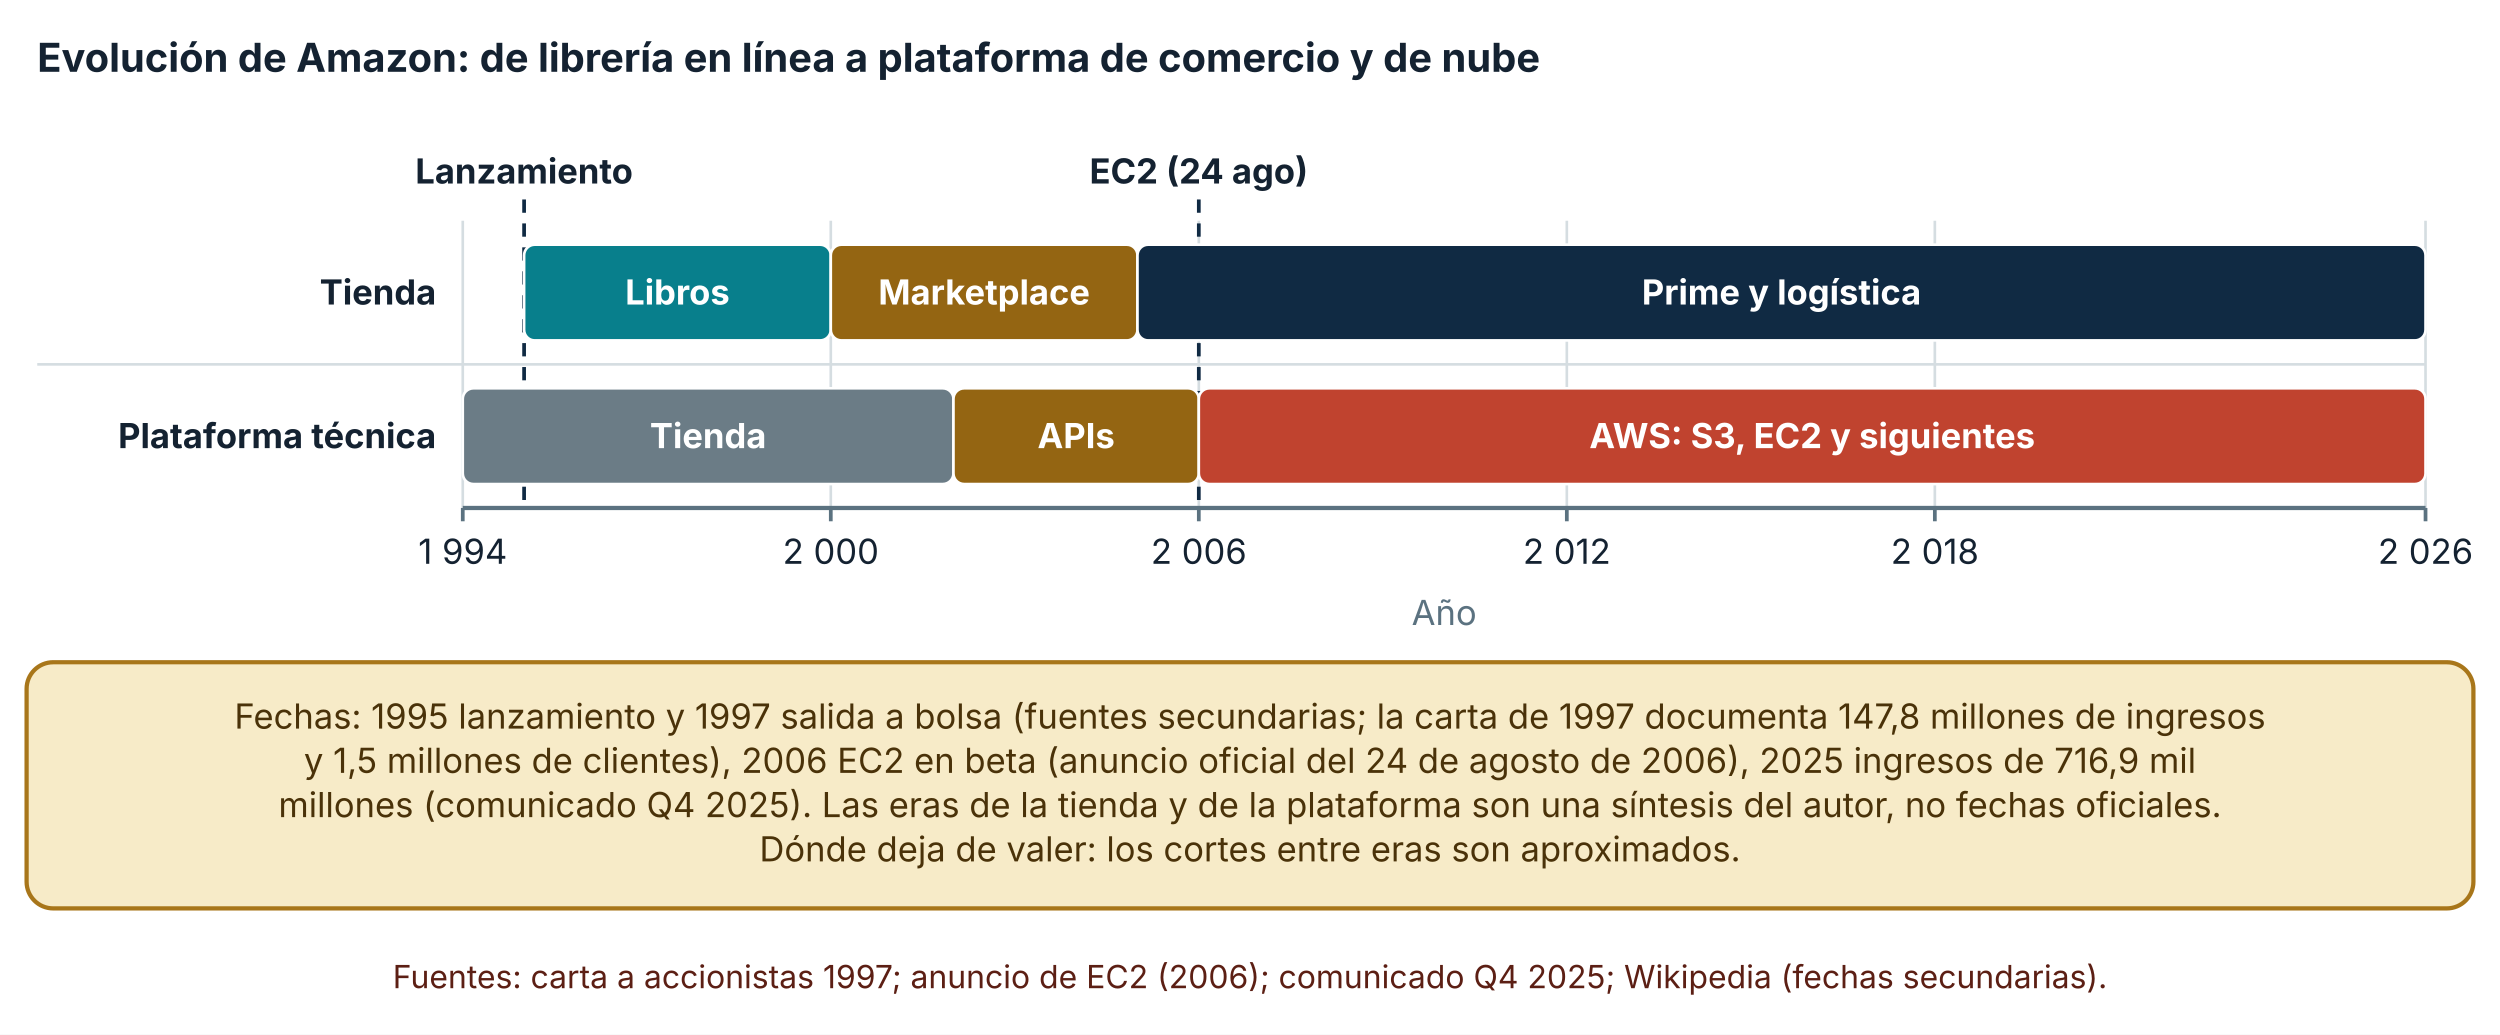
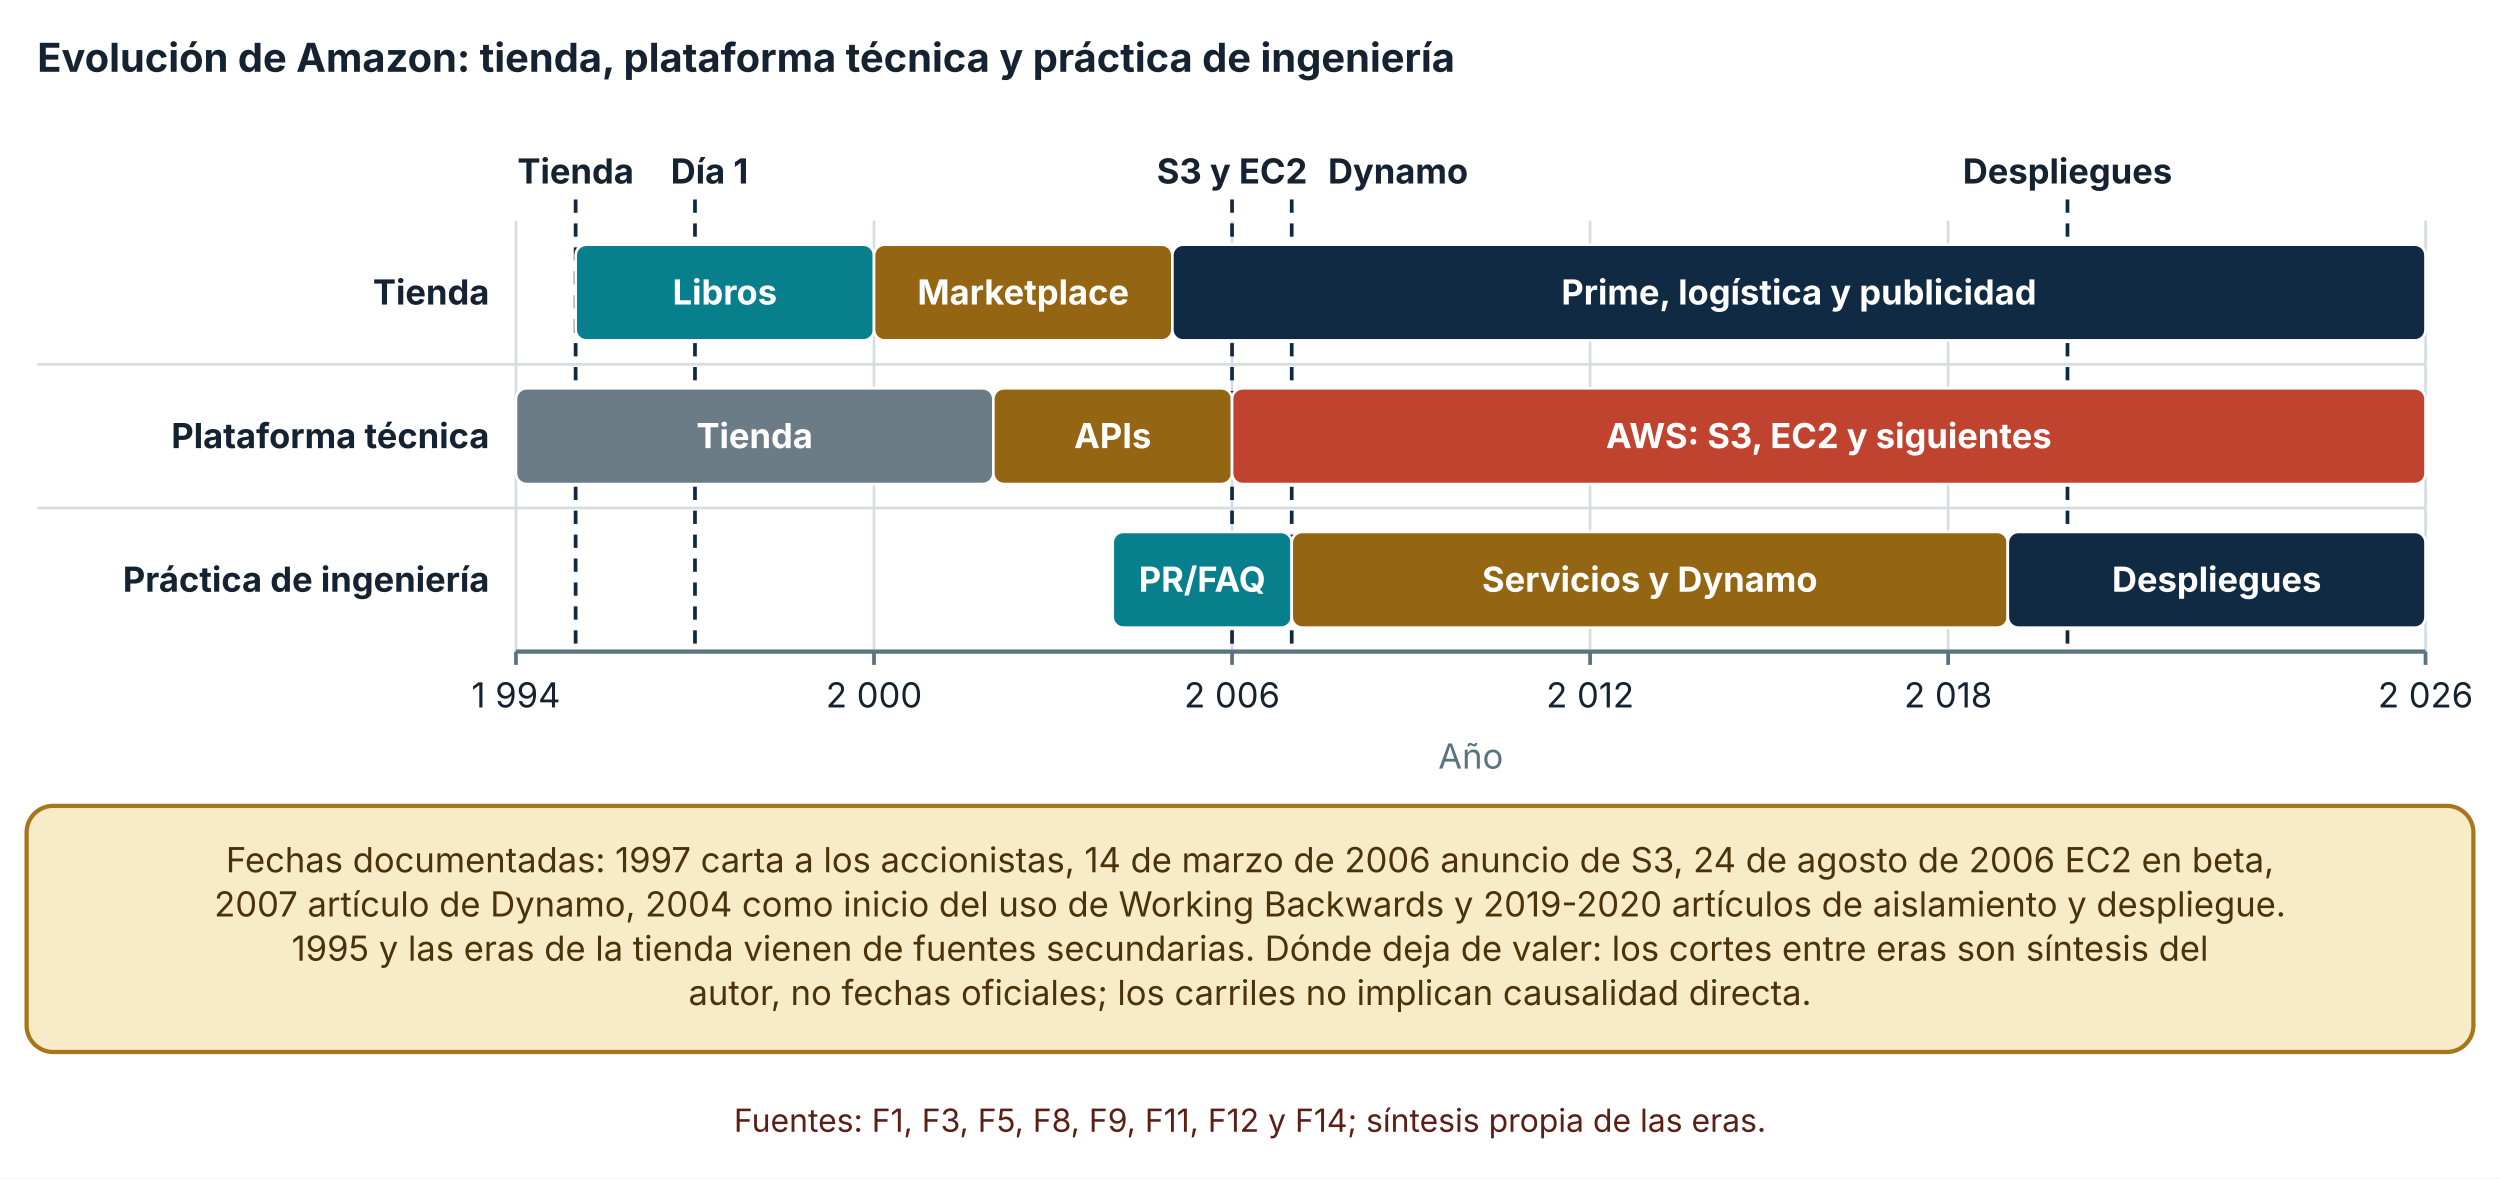
- <svg xmlns="http://www.w3.org/2000/svg" viewBox="0 0 940 389" width="940" height="389" role="img" aria-labelledby="t d" font-family="Inter, 'Segoe UI', system-ui, -apple-system, sans-serif">
+ <svg xmlns="http://www.w3.org/2000/svg" viewBox="0 0 940 443" width="940" height="443" role="img" aria-labelledby="t d" font-family="Inter, 'Segoe UI', system-ui, -apple-system, sans-serif">
  <defs>
    <marker id="arrow" viewBox="0 0 10 10" refX="9" refY="5" markerWidth="8" markerHeight="8" orient="auto-start-reverse">
      <path d="M0,0 L10,5 L0,10 z" fill="#32505f" />
    </marker>
    <marker id="arrow-coral" viewBox="0 0 10 10" refX="9" refY="5" markerWidth="8" markerHeight="8" orient="auto-start-reverse">
      <path d="M0,0 L10,5 L0,10 z" fill="#c0432f" />
    </marker>
  </defs>
-   <rect width="940" height="389" fill="#ffffff" />
+   <rect width="940" height="443" fill="#ffffff" />
  <text x="14" y="27" font-size="15" text-anchor="start" font-weight="700" fill="#142231">
-     <tspan x="14" dy="0">Evolución de Amazon: de librería en línea a plataforma de comercio y de nube</tspan>
+     <tspan x="14" dy="0">Evolución de Amazon: tienda, plataforma técnica y práctica de ingeniería</tspan>
  </text>
-   <line x1="174" y1="83" x2="174" y2="191" stroke="#d5dde1" stroke-width="1" />
-   <line x1="174" y1="191" x2="174" y2="196" stroke="#5b7280" stroke-width="1.4" />
-   <text x="174" y="212" font-size="13" text-anchor="middle" font-weight="400" fill="#142231">
-     <tspan x="174" dy="0">1 994</tspan>
+   <line x1="194" y1="83" x2="194" y2="245" stroke="#d5dde1" stroke-width="1" />
+   <line x1="194" y1="245" x2="194" y2="250" stroke="#5b7280" stroke-width="1.4" />
+   <text x="194" y="266" font-size="13" text-anchor="middle" font-weight="400" fill="#142231">
+     <tspan x="194" dy="0">1 994</tspan>
  </text>
-   <line x1="312.375" y1="83" x2="312.375" y2="191" stroke="#d5dde1" stroke-width="1" />
-   <line x1="312.375" y1="191" x2="312.375" y2="196" stroke="#5b7280" stroke-width="1.4" />
-   <text x="312.375" y="212" font-size="13" text-anchor="middle" font-weight="400" fill="#142231">
-     <tspan x="312.375" dy="0">2 000</tspan>
+   <line x1="328.625" y1="83" x2="328.625" y2="245" stroke="#d5dde1" stroke-width="1" />
+   <line x1="328.625" y1="245" x2="328.625" y2="250" stroke="#5b7280" stroke-width="1.4" />
+   <text x="328.625" y="266" font-size="13" text-anchor="middle" font-weight="400" fill="#142231">
+     <tspan x="328.625" dy="0">2 000</tspan>
  </text>
-   <line x1="450.75" y1="83" x2="450.75" y2="191" stroke="#d5dde1" stroke-width="1" />
-   <line x1="450.75" y1="191" x2="450.75" y2="196" stroke="#5b7280" stroke-width="1.4" />
-   <text x="450.75" y="212" font-size="13" text-anchor="middle" font-weight="400" fill="#142231">
-     <tspan x="450.75" dy="0">2 006</tspan>
+   <line x1="463.25" y1="83" x2="463.25" y2="245" stroke="#d5dde1" stroke-width="1" />
+   <line x1="463.25" y1="245" x2="463.25" y2="250" stroke="#5b7280" stroke-width="1.4" />
+   <text x="463.25" y="266" font-size="13" text-anchor="middle" font-weight="400" fill="#142231">
+     <tspan x="463.25" dy="0">2 006</tspan>
  </text>
-   <line x1="589.125" y1="83" x2="589.125" y2="191" stroke="#d5dde1" stroke-width="1" />
-   <line x1="589.125" y1="191" x2="589.125" y2="196" stroke="#5b7280" stroke-width="1.4" />
-   <text x="589.125" y="212" font-size="13" text-anchor="middle" font-weight="400" fill="#142231">
-     <tspan x="589.125" dy="0">2 012</tspan>
+   <line x1="597.875" y1="83" x2="597.875" y2="245" stroke="#d5dde1" stroke-width="1" />
+   <line x1="597.875" y1="245" x2="597.875" y2="250" stroke="#5b7280" stroke-width="1.4" />
+   <text x="597.875" y="266" font-size="13" text-anchor="middle" font-weight="400" fill="#142231">
+     <tspan x="597.875" dy="0">2 012</tspan>
  </text>
-   <line x1="727.5" y1="83" x2="727.5" y2="191" stroke="#d5dde1" stroke-width="1" />
-   <line x1="727.5" y1="191" x2="727.5" y2="196" stroke="#5b7280" stroke-width="1.4" />
-   <text x="727.5" y="212" font-size="13" text-anchor="middle" font-weight="400" fill="#142231">
-     <tspan x="727.5" dy="0">2 018</tspan>
+   <line x1="732.5" y1="83" x2="732.5" y2="245" stroke="#d5dde1" stroke-width="1" />
+   <line x1="732.5" y1="245" x2="732.5" y2="250" stroke="#5b7280" stroke-width="1.4" />
+   <text x="732.5" y="266" font-size="13" text-anchor="middle" font-weight="400" fill="#142231">
+     <tspan x="732.5" dy="0">2 018</tspan>
  </text>
-   <line x1="912" y1="83" x2="912" y2="191" stroke="#d5dde1" stroke-width="1" />
-   <line x1="912" y1="191" x2="912" y2="196" stroke="#5b7280" stroke-width="1.4" />
-   <text x="912" y="212" font-size="13" text-anchor="middle" font-weight="400" fill="#142231">
+   <line x1="912" y1="83" x2="912" y2="245" stroke="#d5dde1" stroke-width="1" />
+   <line x1="912" y1="245" x2="912" y2="250" stroke="#5b7280" stroke-width="1.4" />
+   <text x="912" y="266" font-size="13" text-anchor="middle" font-weight="400" fill="#142231">
    <tspan x="912" dy="0">2 026</tspan>
  </text>
-   <line x1="174" y1="191" x2="912" y2="191" stroke="#5b7280" stroke-width="1.6" />
-   <text x="164" y="114.5" font-size="13" text-anchor="end" font-weight="700" fill="#142231">
-     <tspan x="164" dy="0">Tienda</tspan>
+   <line x1="194" y1="245" x2="912" y2="245" stroke="#5b7280" stroke-width="1.6" />
+   <text x="184" y="114.5" font-size="13" text-anchor="end" font-weight="700" fill="#142231">
+     <tspan x="184" dy="0">Tienda</tspan>
  </text>
-   <text x="164" y="168.5" font-size="13" text-anchor="end" font-weight="700" fill="#142231">
-     <tspan x="164" dy="0">Plataforma técnica</tspan>
+   <text x="184" y="168.5" font-size="13" text-anchor="end" font-weight="700" fill="#142231">
+     <tspan x="184" dy="0">Plataforma técnica</tspan>
  </text>
-   <line x1="197.062" y1="75" x2="197.062" y2="191" stroke="#102a43" stroke-width="1.4" stroke-dasharray="5 4" />
-   <text x="197.062" y="69" font-size="13" text-anchor="middle" font-weight="700" fill="#142231">
-     <tspan x="197.062" dy="0">Lanzamiento</tspan>
+   <text x="184" y="222.5" font-size="13" text-anchor="end" font-weight="700" fill="#142231">
+     <tspan x="184" dy="0">Práctica de ingeniería</tspan>
  </text>
-   <line x1="450.75" y1="75" x2="450.75" y2="191" stroke="#102a43" stroke-width="1.4" stroke-dasharray="5 4" />
-   <text x="450.75" y="69" font-size="13" text-anchor="middle" font-weight="700" fill="#142231">
-     <tspan x="450.75" dy="0">EC2 (24 ago)</tspan>
+   <line x1="216.438" y1="75" x2="216.438" y2="245" stroke="#102a43" stroke-width="1.4" stroke-dasharray="5 4" />
+   <text x="216.438" y="69" font-size="13" text-anchor="middle" font-weight="700" fill="#142231">
+     <tspan x="216.438" dy="0">Tienda</tspan>
  </text>
-   <rect x="197.062" y="92" width="115.312" height="36" rx="4" fill="#087f8c" stroke="#ffffff" stroke-width="1" />
-   <text x="254.719" y="114.5" font-size="13" text-anchor="middle" font-weight="700" fill="#ffffff">
-     <tspan x="254.719" dy="0">Libros</tspan>
+   <line x1="261.312" y1="75" x2="261.312" y2="245" stroke="#102a43" stroke-width="1.4" stroke-dasharray="5 4" />
+   <text x="266.767" y="69" font-size="13" text-anchor="middle" font-weight="700" fill="#142231">
+     <tspan x="266.767" dy="0">Día 1</tspan>
  </text>
-   <rect x="312.375" y="92" width="115.312" height="36" rx="4" fill="#946512" stroke="#ffffff" stroke-width="1" />
-   <text x="370.031" y="114.5" font-size="13" text-anchor="middle" font-weight="700" fill="#ffffff">
-     <tspan x="370.031" dy="0">Marketplace</tspan>
+   <line x1="463.25" y1="75" x2="463.25" y2="245" stroke="#102a43" stroke-width="1.4" stroke-dasharray="5 4" />
+   <text x="463.25" y="69" font-size="13" text-anchor="middle" font-weight="700" fill="#142231">
+     <tspan x="463.25" dy="0">S3 y EC2</tspan>
  </text>
-   <rect x="427.688" y="92" width="484.312" height="36" rx="4" fill="#102a43" stroke="#ffffff" stroke-width="1" />
-   <text x="669.844" y="114.5" font-size="13" text-anchor="middle" font-weight="700" fill="#ffffff">
-     <tspan x="669.844" dy="0">Prime y logística</tspan>
+   <line x1="485.688" y1="75" x2="485.688" y2="245" stroke="#102a43" stroke-width="1.4" stroke-dasharray="5 4" />
+   <text x="525.67" y="69" font-size="13" text-anchor="middle" font-weight="700" fill="#142231">
+     <tspan x="525.67" dy="0">Dynamo</tspan>
+   </text>
+   <line x1="777.375" y1="75" x2="777.375" y2="245" stroke="#102a43" stroke-width="1.4" stroke-dasharray="5 4" />
+   <text x="777.375" y="69" font-size="13" text-anchor="middle" font-weight="700" fill="#142231">
+     <tspan x="777.375" dy="0">Despliegues</tspan>
+   </text>
+   <rect x="216.438" y="92" width="112.188" height="36" rx="4" fill="#087f8c" stroke="#ffffff" stroke-width="1" />
+   <text x="272.531" y="114.5" font-size="13" text-anchor="middle" font-weight="700" fill="#ffffff">
+     <tspan x="272.531" dy="0">Libros</tspan>
+   </text>
+   <rect x="328.625" y="92" width="112.188" height="36" rx="4" fill="#946512" stroke="#ffffff" stroke-width="1" />
+   <text x="384.719" y="114.5" font-size="13" text-anchor="middle" font-weight="700" fill="#ffffff">
+     <tspan x="384.719" dy="0">Marketplace</tspan>
+   </text>
+   <rect x="440.812" y="92" width="471.188" height="36" rx="4" fill="#102a43" stroke="#ffffff" stroke-width="1" />
+   <text x="676.406" y="114.5" font-size="13" text-anchor="middle" font-weight="700" fill="#ffffff">
+     <tspan x="676.406" dy="0">Prime, logística y publicidad</tspan>
  </text>
  <line x1="14" y1="137" x2="912" y2="137" stroke="#d5dde1" stroke-width="1" />
-   <rect x="174" y="146" width="184.5" height="36" rx="4" fill="#6b7c86" stroke="#ffffff" stroke-width="1" />
-   <text x="266.25" y="168.5" font-size="13" text-anchor="middle" font-weight="700" fill="#ffffff">
-     <tspan x="266.25" dy="0">Tienda</tspan>
+   <rect x="194" y="146" width="179.5" height="36" rx="4" fill="#6b7c86" stroke="#ffffff" stroke-width="1" />
+   <text x="283.75" y="168.5" font-size="13" text-anchor="middle" font-weight="700" fill="#ffffff">
+     <tspan x="283.75" dy="0">Tienda</tspan>
  </text>
-   <rect x="358.5" y="146" width="92.25" height="36" rx="4" fill="#946512" stroke="#ffffff" stroke-width="1" />
-   <text x="404.625" y="168.5" font-size="13" text-anchor="middle" font-weight="700" fill="#ffffff">
-     <tspan x="404.625" dy="0">APIs</tspan>
+   <rect x="373.5" y="146" width="89.75" height="36" rx="4" fill="#946512" stroke="#ffffff" stroke-width="1" />
+   <text x="418.375" y="168.5" font-size="13" text-anchor="middle" font-weight="700" fill="#ffffff">
+     <tspan x="418.375" dy="0">APIs</tspan>
  </text>
-   <rect x="450.75" y="146" width="461.25" height="36" rx="4" fill="#c0432f" stroke="#ffffff" stroke-width="1" />
-   <text x="681.375" y="168.5" font-size="13" text-anchor="middle" font-weight="700" fill="#ffffff">
-     <tspan x="681.375" dy="0">AWS: S3, EC2 y siguientes</tspan>
+   <rect x="463.25" y="146" width="448.75" height="36" rx="4" fill="#c0432f" stroke="#ffffff" stroke-width="1" />
+   <text x="687.625" y="168.5" font-size="13" text-anchor="middle" font-weight="700" fill="#ffffff">
+     <tspan x="687.625" dy="0">AWS: S3, EC2 y siguientes</tspan>
  </text>
-   <text x="543" y="235" font-size="13" text-anchor="middle" font-weight="400" fill="#5b7280">
-     <tspan x="543" dy="0">Año</tspan>
+   <line x1="14" y1="191" x2="912" y2="191" stroke="#d5dde1" stroke-width="1" />
+   <rect x="418.375" y="200" width="67.312" height="36" rx="4" fill="#087f8c" stroke="#ffffff" stroke-width="1" />
+   <text x="452.031" y="222.5" font-size="13" text-anchor="middle" font-weight="700" fill="#ffffff">
+     <tspan x="452.031" dy="0">PR/FAQ</tspan>
  </text>
-   <rect x="10" y="249" width="920" height="92.56" rx="10" fill="#f7ebc8" stroke="#a8761a" stroke-width="1.6" />
-   <text x="470" y="273.96" font-size="13" text-anchor="middle" font-weight="400" fill="#4a3209">
-     <tspan x="470" dy="0">Fechas: 1995 lanzamiento y 1997 salida a bolsa (fuentes secundarias; la carta de 1997 documenta 147,8 millones de ingresos</tspan>
+   <rect x="485.688" y="200" width="269.25" height="36" rx="4" fill="#946512" stroke="#ffffff" stroke-width="1" />
+   <text x="620.312" y="222.5" font-size="13" text-anchor="middle" font-weight="700" fill="#ffffff">
+     <tspan x="620.312" dy="0">Servicios y Dynamo</tspan>
  </text>
-   <text x="470" y="290.6" font-size="13" text-anchor="middle" font-weight="400" fill="#4a3209">
-     <tspan x="470" dy="0">y 1,5 millones de clientes), 2006 EC2 en beta (anuncio oficial del 24 de agosto de 2006), 2025 ingresos de 716,9 mil</tspan>
+   <rect x="754.938" y="200" width="157.062" height="36" rx="4" fill="#102a43" stroke="#ffffff" stroke-width="1" />
+   <text x="833.469" y="222.5" font-size="13" text-anchor="middle" font-weight="700" fill="#ffffff">
+     <tspan x="833.469" dy="0">Despliegues</tspan>
  </text>
-   <text x="470" y="307.24" font-size="13" text-anchor="middle" font-weight="400" fill="#4a3209">
-     <tspan x="470" dy="0">millones (comunicado Q4 2025). Las eras de la tienda y de la plataforma son una síntesis del autor, no fechas oficiales.</tspan>
+   <text x="553" y="289" font-size="13" text-anchor="middle" font-weight="400" fill="#5b7280">
+     <tspan x="553" dy="0">Año</tspan>
  </text>
-   <text x="470" y="323.88" font-size="13" text-anchor="middle" font-weight="400" fill="#4a3209">
-     <tspan x="470" dy="0">Dónde deja de valer: los cortes entre eras son aproximados.</tspan>
+   <rect x="10" y="303" width="920" height="92.56" rx="10" fill="#f7ebc8" stroke="#a8761a" stroke-width="1.6" />
+   <text x="470" y="327.96" font-size="13" text-anchor="middle" font-weight="400" fill="#4a3209">
+     <tspan x="470" dy="0">Fechas documentadas: 1997 carta a los accionistas, 14 de marzo de 2006 anuncio de S3, 24 de agosto de 2006 EC2 en beta,</tspan>
  </text>
-   <text x="470" y="371.56" font-size="12" text-anchor="middle" font-weight="400" fill="#5c1f14">
-     <tspan x="470" dy="0">Fuentes: carta a accionistas 1997; anuncio de EC2 (2006); comunicado Q4 2025; Wikipedia (fechas secundarias).</tspan>
+   <text x="470" y="344.6" font-size="13" text-anchor="middle" font-weight="400" fill="#4a3209">
+     <tspan x="470" dy="0">2007 artículo de Dynamo, 2004 como inicio del uso de Working Backwards y 2019-2020 artículos de aislamiento y despliegue.</tspan>
+   </text>
+   <text x="470" y="361.24" font-size="13" text-anchor="middle" font-weight="400" fill="#4a3209">
+     <tspan x="470" dy="0">1995 y las eras de la tienda vienen de fuentes secundarias. Dónde deja de valer: los cortes entre eras son síntesis del</tspan>
+   </text>
+   <text x="470" y="377.88" font-size="13" text-anchor="middle" font-weight="400" fill="#4a3209">
+     <tspan x="470" dy="0">autor, no fechas oficiales; los carriles no implican causalidad directa.</tspan>
+   </text>
+   <text x="470" y="425.56" font-size="12" text-anchor="middle" font-weight="400" fill="#5c1f14">
+     <tspan x="470" dy="0">Fuentes: F1, F3, F5, F8, F9, F11, F12 y F14; síntesis propia de las eras.</tspan>
  </text>
</svg>
